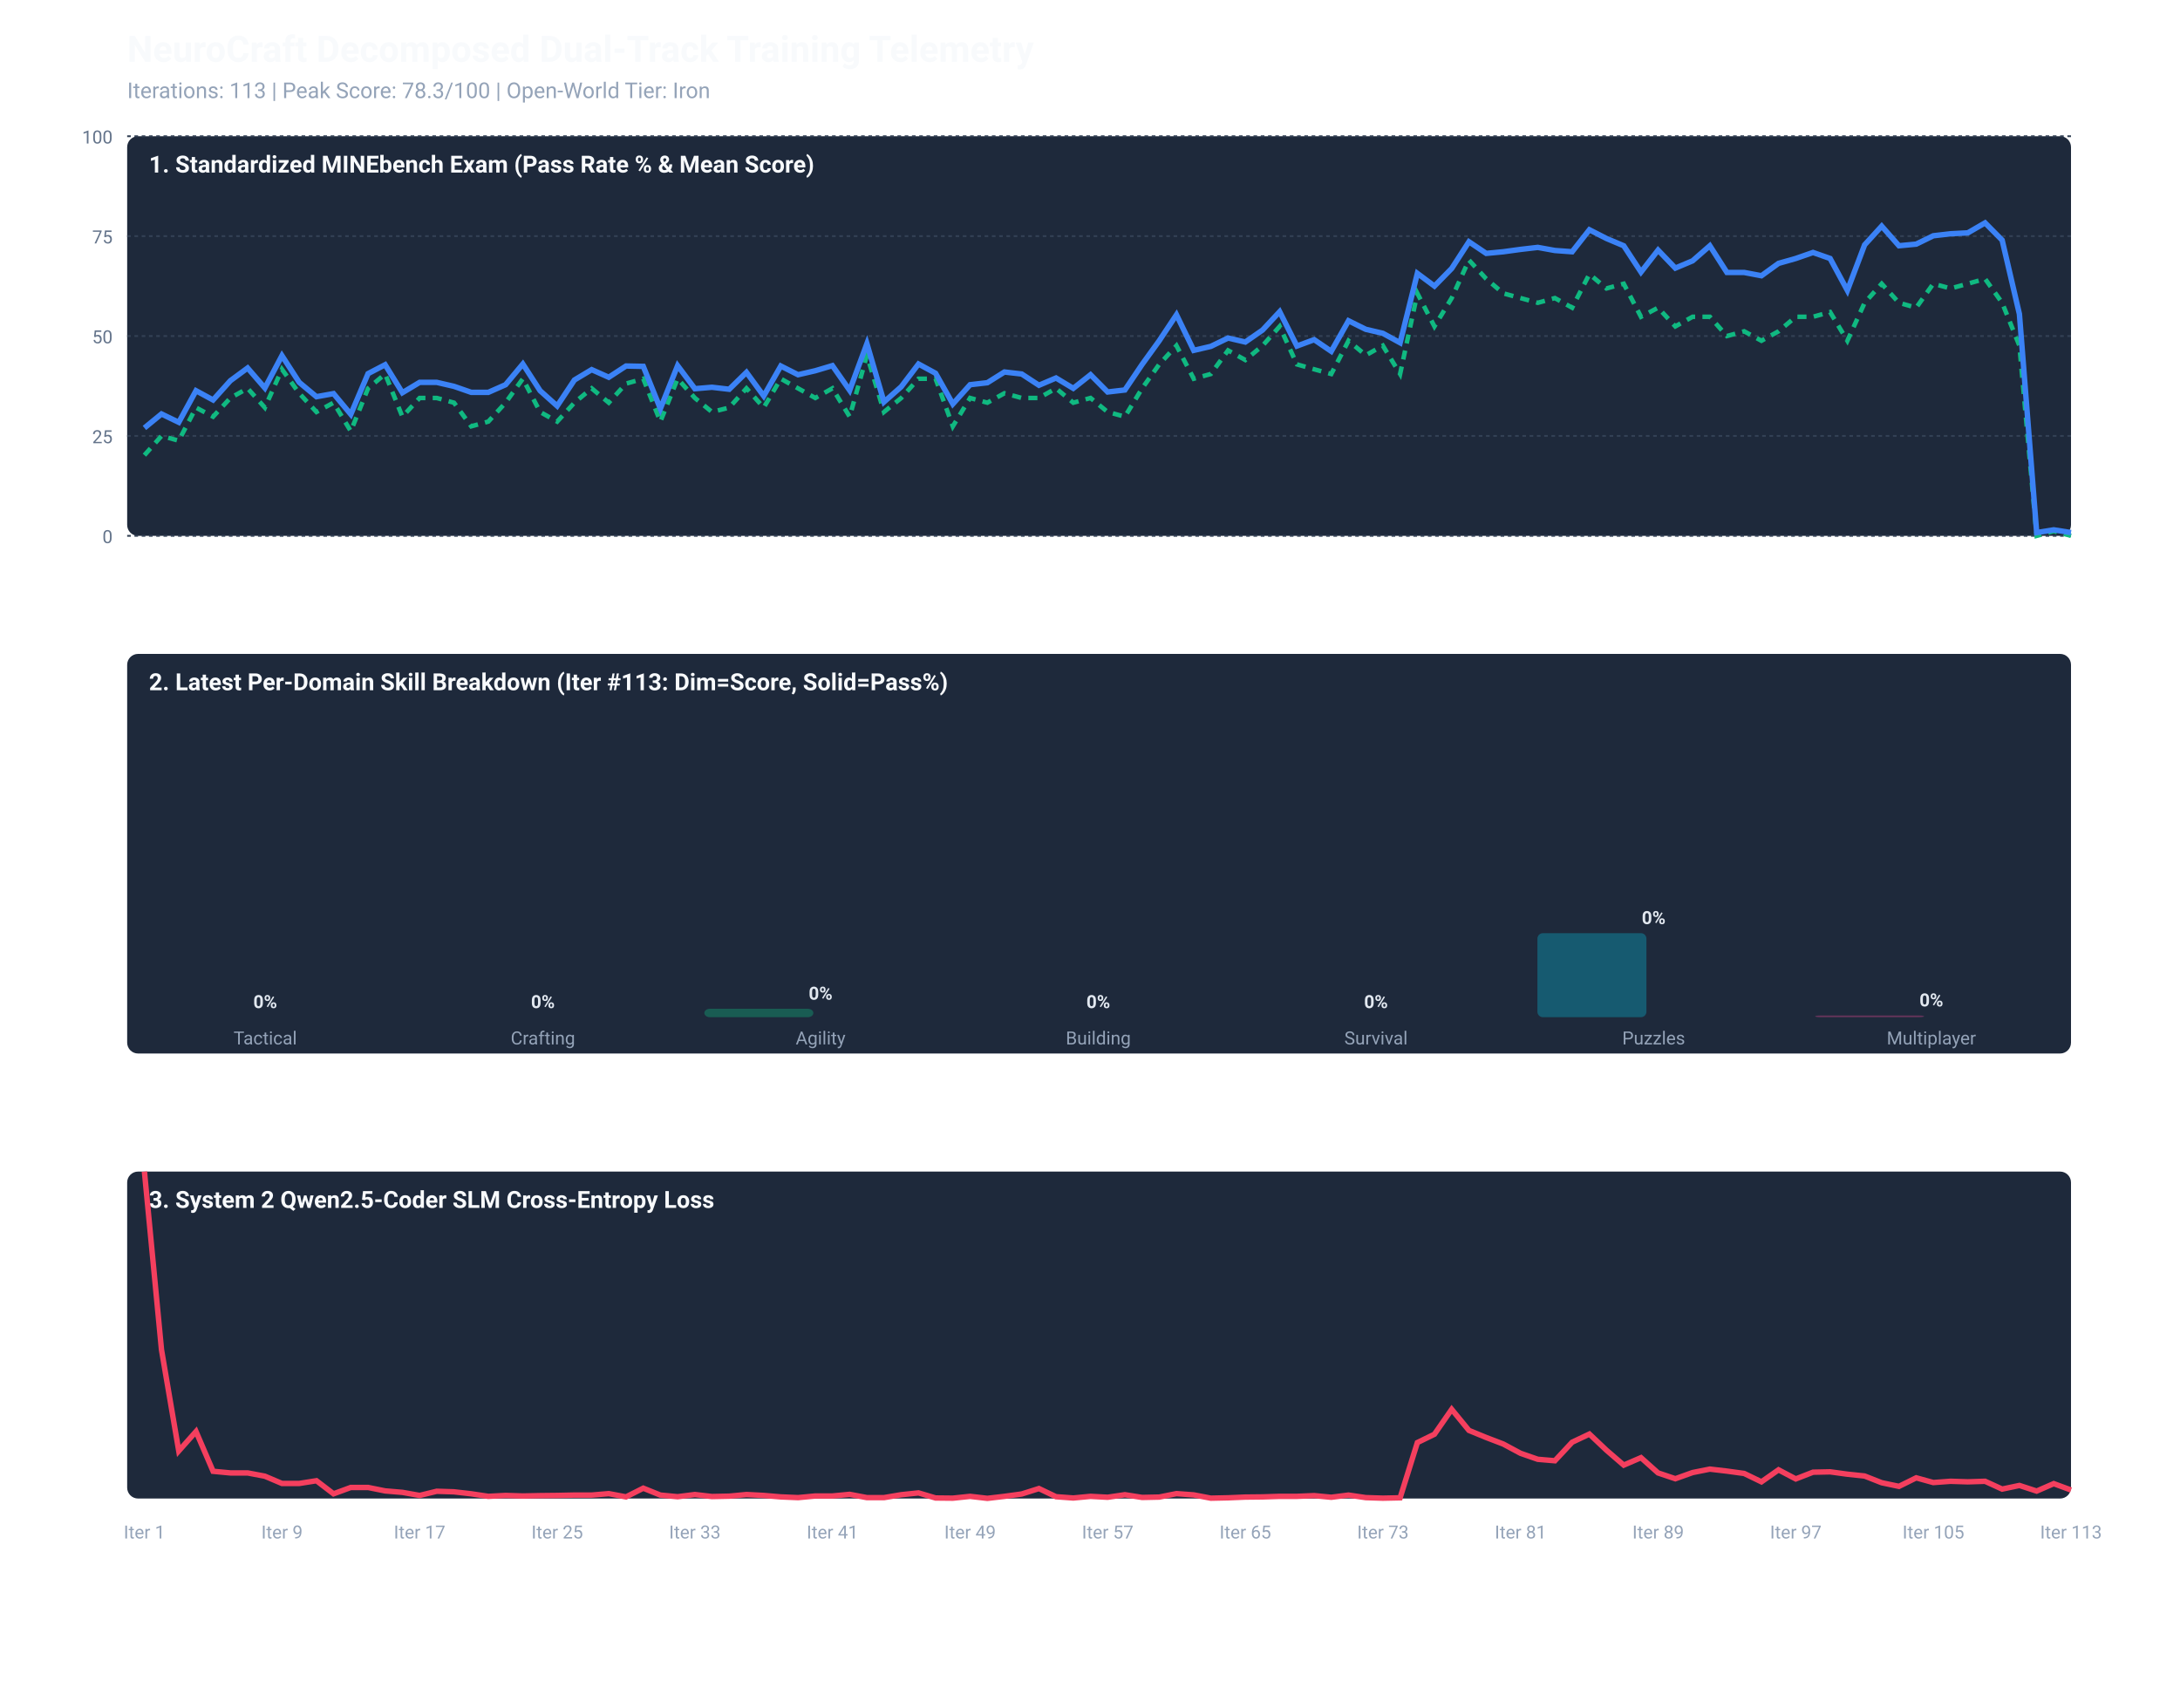
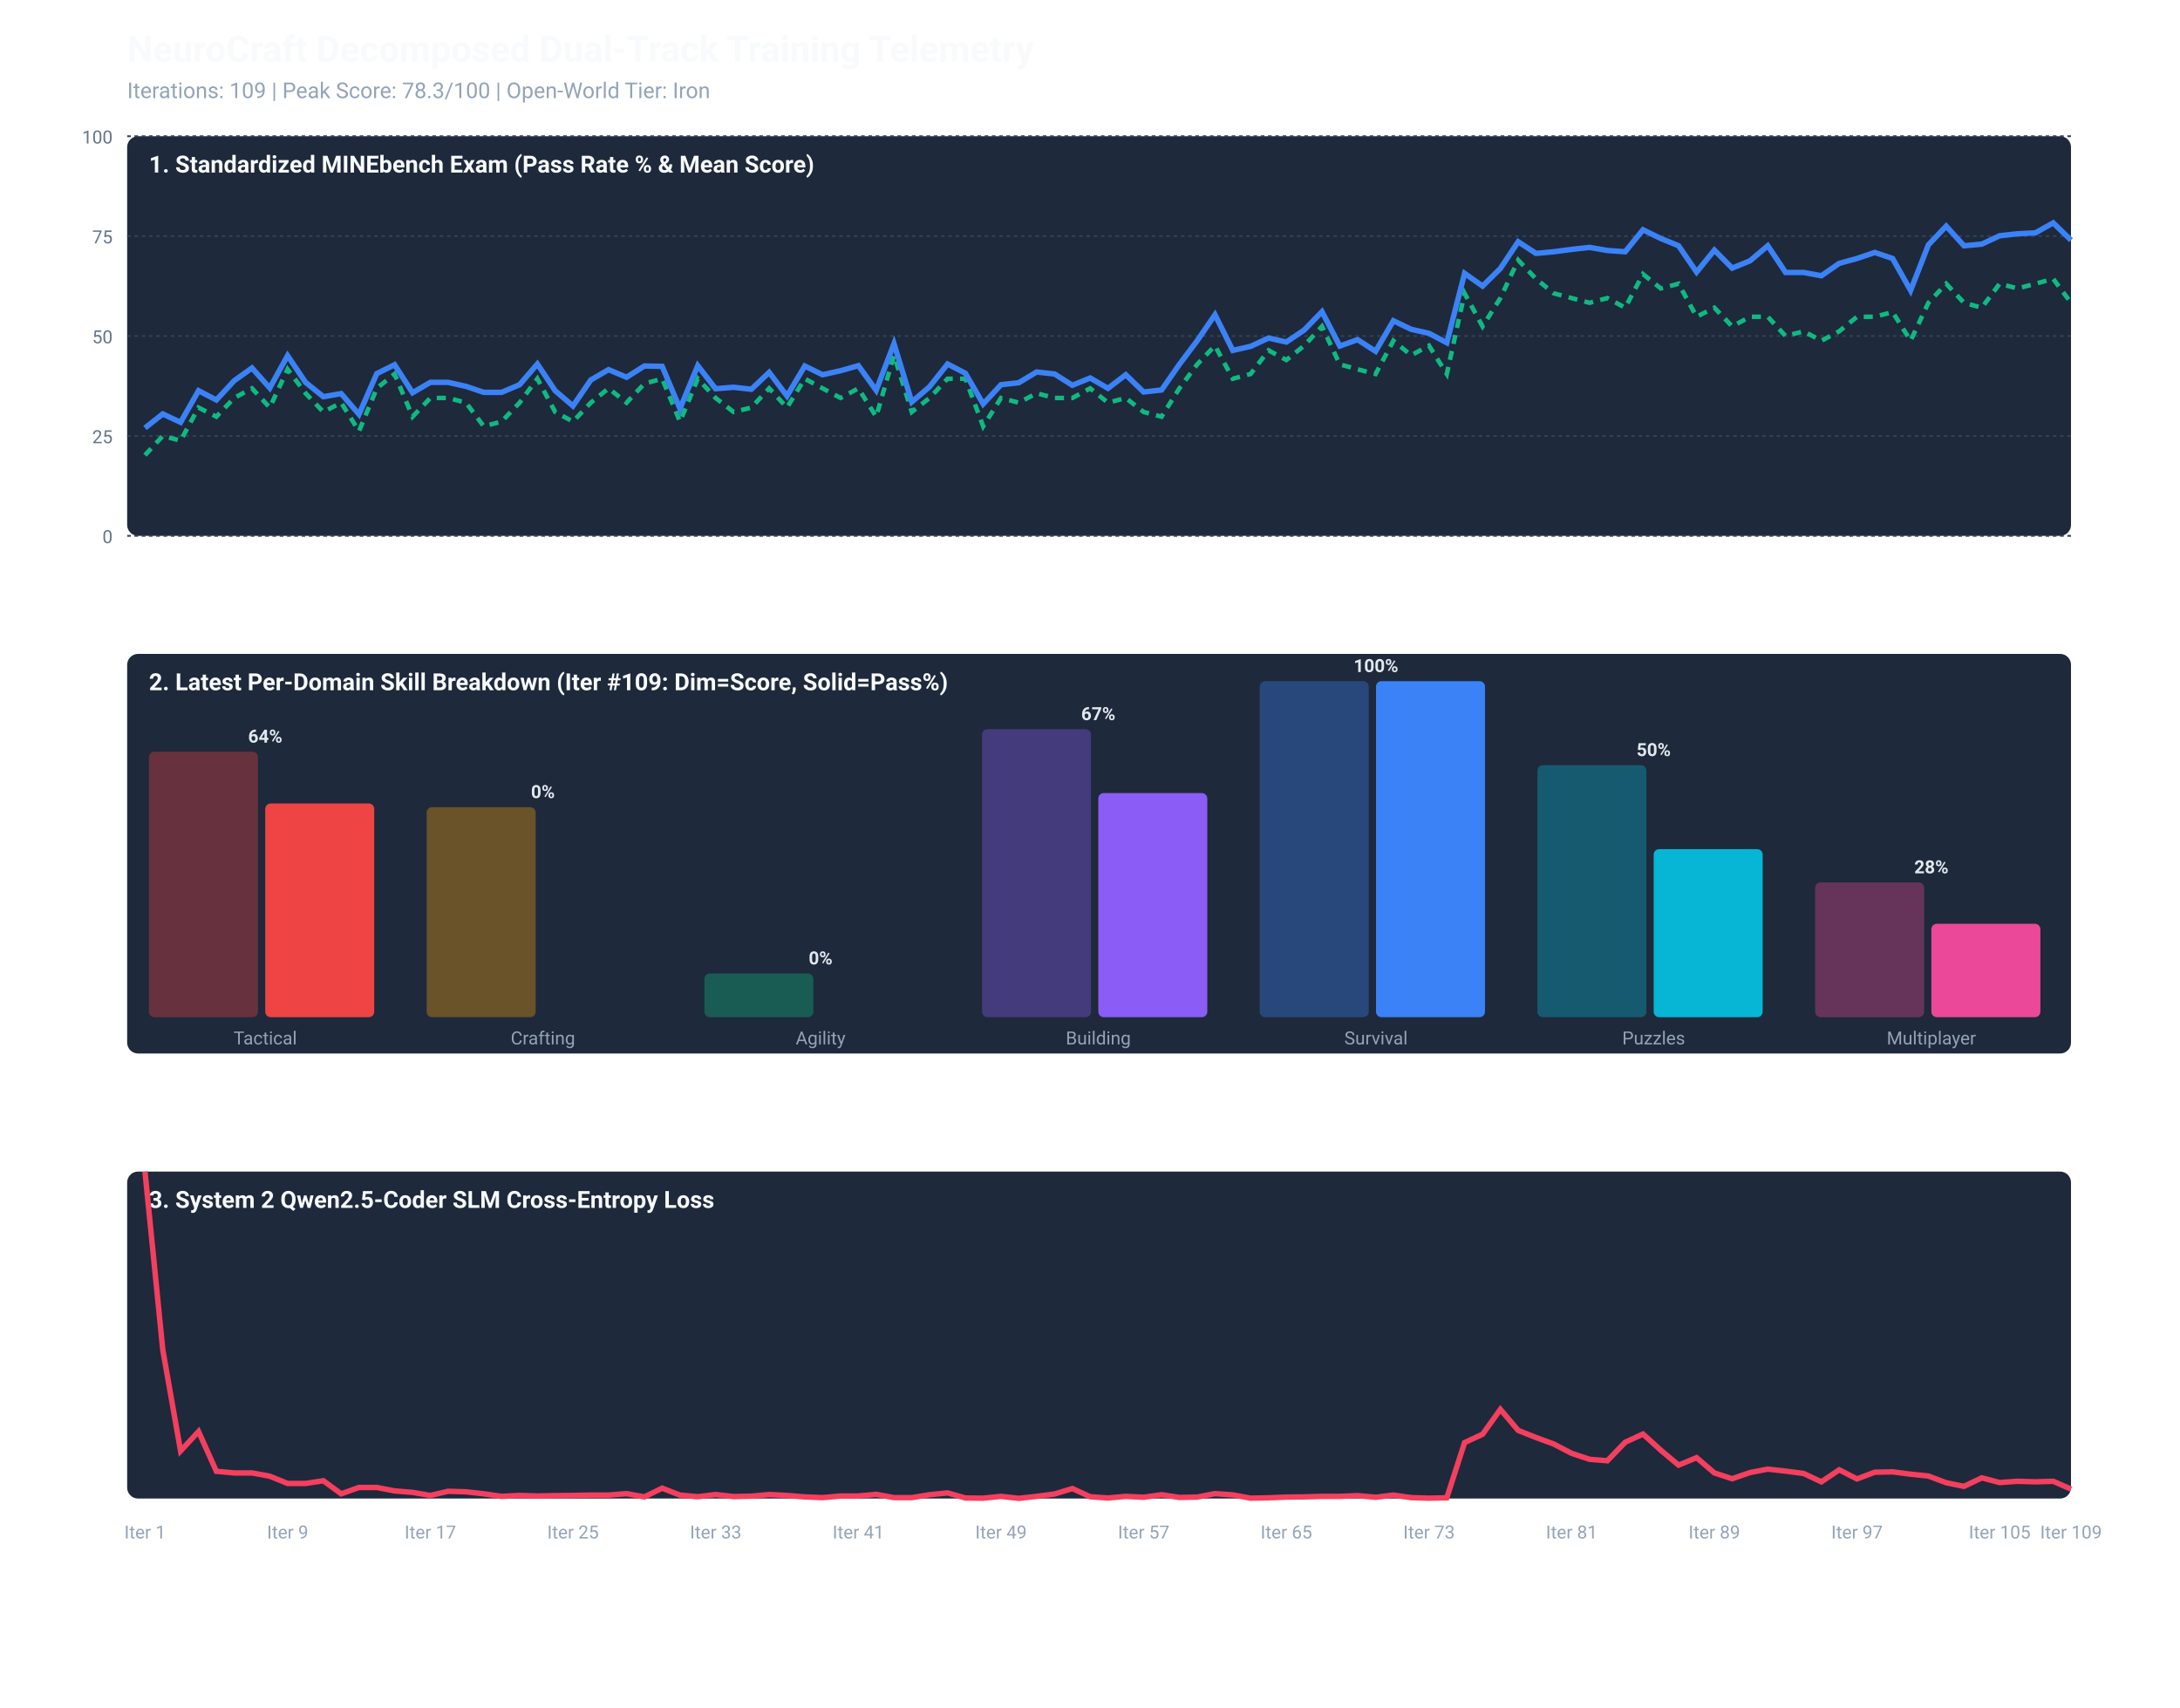
<svg xmlns="http://www.w3.org/2000/svg" viewBox="0 0 1200 940" width="1200" height="940" style="background-color: #0b1120; font-family: -apple-system, BlinkMacSystemFont, 'Segoe UI', Roboto, sans-serif;">
  <text x="70" y="34" fill="#f8fafc" font-size="20" font-weight="bold">NeuroCraft Decomposed Dual-Track Training Telemetry</text>
-   <text x="70" y="54" fill="#94a3b8" font-size="12">Iterations: 113 | Peak Score: 78.3/100 | Open-World Tier: Iron</text>
+   <text x="70" y="54" fill="#94a3b8" font-size="12">Iterations: 109 | Peak Score: 78.3/100 | Open-World Tier: Iron</text>
  <rect x="70" y="75" width="1070" height="220" fill="#1e293b" rx="6" />
  <text x="82" y="95" fill="#f8fafc" font-size="13" font-weight="bold">1. Standardized MINEbench Exam (Pass Rate % &amp; Mean Score)</text>
  <line x1="70" y1="295" x2="1140" y2="295" stroke="#334155" stroke-width="1" stroke-dasharray="2,2" />
  <text x="62" y="299" fill="#64748b" font-size="10" text-anchor="end">0</text>
  <line x1="70" y1="240" x2="1140" y2="240" stroke="#334155" stroke-width="1" stroke-dasharray="2,2" />
  <text x="62" y="244" fill="#64748b" font-size="10" text-anchor="end">25</text>
  <line x1="70" y1="185" x2="1140" y2="185" stroke="#334155" stroke-width="1" stroke-dasharray="2,2" />
  <text x="62" y="189" fill="#64748b" font-size="10" text-anchor="end">50</text>
  <line x1="70" y1="130" x2="1140" y2="130" stroke="#334155" stroke-width="1" stroke-dasharray="2,2" />
  <text x="62" y="134" fill="#64748b" font-size="10" text-anchor="end">75</text>
  <line x1="70" y1="75" x2="1140" y2="75" stroke="#334155" stroke-width="1" stroke-dasharray="2,2" />
  <text x="62" y="79" fill="#64748b" font-size="10" text-anchor="end">100</text>
-   <path d="M 79.5 250.6 L 88.9 240.0 L 98.4 242.6 L 107.9 224.4 L 117.3 229.4 L 126.8 219.1 L 136.3 213.8 L 145.8 224.4 L 155.2 203.3 L 164.7 216.5 L 174.2 226.8 L 183.6 221.7 L 193.1 237.4 L 202.6 213.8 L 212.0 205.9 L 221.5 229.4 L 231.0 219.1 L 240.4 219.1 L 249.9 221.7 L 259.4 234.7 L 268.8 232.1 L 278.3 221.7 L 287.8 208.5 L 297.3 226.8 L 306.7 232.1 L 316.2 221.7 L 325.7 213.8 L 335.1 221.7 L 344.6 211.2 L 354.1 208.5 L 363.5 232.1 L 373.0 208.5 L 382.5 219.1 L 391.9 226.8 L 401.4 224.4 L 410.9 213.8 L 420.4 224.4 L 429.8 208.5 L 439.3 213.8 L 448.8 219.1 L 458.2 213.8 L 467.7 229.4 L 477.2 195.6 L 486.6 226.8 L 496.1 219.1 L 505.6 208.5 L 515.0 208.5 L 524.5 234.7 L 534.0 219.1 L 543.5 221.7 L 552.9 216.5 L 562.4 219.1 L 571.9 219.1 L 581.3 213.8 L 590.8 221.7 L 600.3 219.1 L 609.7 226.8 L 619.2 229.4 L 628.7 213.8 L 638.1 200.6 L 647.6 190.3 L 657.1 208.5 L 666.5 205.9 L 676.0 192.9 L 685.5 198.2 L 695.0 190.3 L 704.4 179.7 L 713.9 200.6 L 723.4 203.3 L 732.8 205.9 L 742.3 187.6 L 751.8 195.6 L 761.2 190.3 L 770.7 205.9 L 780.2 161.5 L 789.6 179.7 L 799.1 164.1 L 808.6 143.2 L 818.1 153.5 L 827.5 161.5 L 837.0 164.1 L 846.5 166.7 L 855.9 164.1 L 865.4 169.4 L 874.9 150.9 L 884.3 158.8 L 893.8 156.2 L 903.3 174.4 L 912.7 169.4 L 922.2 179.7 L 931.7 174.4 L 941.2 174.4 L 950.6 185.0 L 960.1 182.4 L 969.6 187.6 L 979.0 182.4 L 988.5 174.4 L 998.0 174.4 L 1007.4 171.8 L 1016.9 187.6 L 1026.4 166.7 L 1035.8 156.2 L 1045.3 166.7 L 1054.8 169.4 L 1064.2 156.2 L 1073.7 158.8 L 1083.2 156.2 L 1092.7 153.5 L 1102.1 166.7 L 1111.6 190.3 L 1121.1 295.0 L 1130.5 292.4 L 1140.0 295.0" fill="none" stroke="#10b981" stroke-width="2.5" stroke-dasharray="5,4" />
-   <path d="M 79.5 235.6 L 88.9 227.9 L 98.4 232.5 L 107.9 215.1 L 117.3 220.2 L 126.8 209.6 L 136.3 202.6 L 145.8 213.6 L 155.2 195.8 L 164.7 210.5 L 174.2 218.4 L 183.6 216.7 L 193.1 228.1 L 202.6 205.7 L 212.0 200.8 L 221.5 216.2 L 231.0 210.5 L 240.4 210.5 L 249.9 212.7 L 259.4 216.0 L 268.8 216.0 L 278.3 211.8 L 287.8 200.4 L 297.3 215.1 L 306.7 223.5 L 316.2 209.2 L 325.7 203.5 L 335.1 207.7 L 344.6 201.5 L 354.1 201.7 L 363.5 225.0 L 373.0 201.3 L 382.5 214.0 L 391.9 213.2 L 401.4 214.3 L 410.9 205.0 L 420.4 218.0 L 429.8 201.5 L 439.3 206.3 L 448.8 204.1 L 458.2 201.3 L 467.7 214.9 L 477.2 189.2 L 486.6 221.3 L 496.1 212.9 L 505.6 200.4 L 515.0 205.5 L 524.5 222.4 L 534.0 211.8 L 543.5 210.7 L 552.9 204.8 L 562.4 205.9 L 571.9 212.1 L 581.3 208.1 L 590.8 213.8 L 600.3 206.3 L 609.7 215.8 L 619.2 214.7 L 628.7 200.6 L 638.1 187.6 L 647.6 173.3 L 657.1 192.9 L 666.5 190.7 L 676.0 186.1 L 685.5 188.3 L 695.0 181.7 L 704.4 171.6 L 713.9 190.5 L 723.4 187.0 L 732.8 193.4 L 742.3 176.6 L 751.8 181.3 L 761.2 183.5 L 770.7 188.7 L 780.2 150.5 L 789.6 157.5 L 799.1 147.8 L 808.6 133.1 L 818.1 139.5 L 827.5 138.6 L 837.0 137.3 L 846.5 136.2 L 855.9 137.9 L 865.4 138.6 L 874.9 126.5 L 884.3 131.3 L 893.8 135.3 L 903.3 149.8 L 912.7 137.7 L 922.2 147.6 L 931.7 143.6 L 941.2 135.3 L 950.6 150.0 L 960.1 150.0 L 969.6 151.8 L 979.0 145.0 L 988.5 142.3 L 998.0 139.0 L 1007.4 142.3 L 1016.9 159.9 L 1026.4 134.8 L 1035.8 124.5 L 1045.3 135.3 L 1054.8 134.4 L 1064.2 129.8 L 1073.7 128.7 L 1083.2 128.2 L 1092.7 122.7 L 1102.1 132.2 L 1111.6 172.9 L 1121.1 293.2 L 1130.5 291.7 L 1140.0 293.2" fill="none" stroke="#3b82f6" stroke-width="3" />
+   <path d="M 79.8 250.6 L 89.6 240.0 L 99.4 242.6 L 109.3 224.4 L 119.1 229.4 L 128.9 219.1 L 138.7 213.8 L 148.5 224.4 L 158.3 203.3 L 168.2 216.5 L 178.0 226.8 L 187.8 221.7 L 197.6 237.4 L 207.4 213.8 L 217.2 205.9 L 227.1 229.4 L 236.9 219.1 L 246.7 219.1 L 256.5 221.7 L 266.3 234.7 L 276.1 232.1 L 286.0 221.7 L 295.8 208.5 L 305.6 226.8 L 315.4 232.1 L 325.2 221.7 L 335.0 213.8 L 344.9 221.7 L 354.7 211.2 L 364.5 208.5 L 374.3 232.1 L 384.1 208.5 L 393.9 219.1 L 403.8 226.8 L 413.6 224.4 L 423.4 213.8 L 433.2 224.4 L 443.0 208.5 L 452.8 213.8 L 462.7 219.1 L 472.5 213.8 L 482.3 229.4 L 492.1 195.6 L 501.9 226.8 L 511.7 219.1 L 521.6 208.5 L 531.4 208.5 L 541.2 234.7 L 551.0 219.1 L 560.8 221.7 L 570.6 216.5 L 580.5 219.1 L 590.3 219.1 L 600.1 213.8 L 609.9 221.7 L 619.7 219.1 L 629.5 226.8 L 639.4 229.4 L 649.2 213.8 L 659.0 200.6 L 668.8 190.3 L 678.6 208.5 L 688.4 205.9 L 698.3 192.9 L 708.1 198.2 L 717.9 190.3 L 727.7 179.7 L 737.5 200.6 L 747.3 203.3 L 757.2 205.9 L 767.0 187.6 L 776.8 195.6 L 786.6 190.3 L 796.4 205.9 L 806.2 161.5 L 816.1 179.7 L 825.9 164.1 L 835.7 143.2 L 845.5 153.5 L 855.3 161.5 L 865.1 164.1 L 875.0 166.7 L 884.8 164.1 L 894.6 169.4 L 904.4 150.9 L 914.2 158.8 L 924.0 156.2 L 933.9 174.4 L 943.7 169.4 L 953.5 179.7 L 963.3 174.4 L 973.1 174.4 L 982.9 185.0 L 992.8 182.4 L 1002.6 187.6 L 1012.4 182.4 L 1022.2 174.4 L 1032.0 174.4 L 1041.8 171.8 L 1051.7 187.6 L 1061.5 166.7 L 1071.3 156.2 L 1081.1 166.7 L 1090.9 169.4 L 1100.7 156.2 L 1110.6 158.8 L 1120.4 156.2 L 1130.2 153.5 L 1140.0 166.7" fill="none" stroke="#10b981" stroke-width="2.5" stroke-dasharray="5,4" />
+   <path d="M 79.8 235.6 L 89.6 227.9 L 99.4 232.5 L 109.3 215.1 L 119.1 220.2 L 128.9 209.6 L 138.7 202.6 L 148.5 213.6 L 158.3 195.8 L 168.2 210.5 L 178.0 218.4 L 187.8 216.7 L 197.6 228.1 L 207.4 205.7 L 217.2 200.8 L 227.1 216.2 L 236.9 210.5 L 246.7 210.5 L 256.5 212.7 L 266.3 216.0 L 276.1 216.0 L 286.0 211.8 L 295.8 200.4 L 305.6 215.1 L 315.4 223.5 L 325.2 209.2 L 335.0 203.5 L 344.9 207.7 L 354.7 201.5 L 364.5 201.7 L 374.3 225.0 L 384.1 201.3 L 393.9 214.0 L 403.8 213.2 L 413.6 214.3 L 423.4 205.0 L 433.2 218.0 L 443.0 201.5 L 452.8 206.3 L 462.7 204.1 L 472.5 201.3 L 482.3 214.9 L 492.1 189.2 L 501.9 221.3 L 511.7 212.9 L 521.6 200.4 L 531.4 205.5 L 541.2 222.4 L 551.0 211.8 L 560.8 210.7 L 570.6 204.8 L 580.5 205.9 L 590.3 212.1 L 600.1 208.1 L 609.9 213.8 L 619.7 206.3 L 629.5 215.8 L 639.4 214.7 L 649.2 200.6 L 659.0 187.6 L 668.8 173.3 L 678.6 192.9 L 688.4 190.7 L 698.3 186.1 L 708.1 188.3 L 717.9 181.7 L 727.7 171.6 L 737.5 190.5 L 747.3 187.0 L 757.2 193.4 L 767.0 176.6 L 776.8 181.3 L 786.6 183.5 L 796.4 188.7 L 806.2 150.5 L 816.1 157.5 L 825.9 147.8 L 835.7 133.1 L 845.5 139.5 L 855.3 138.6 L 865.1 137.3 L 875.0 136.2 L 884.8 137.9 L 894.6 138.6 L 904.4 126.5 L 914.2 131.3 L 924.0 135.3 L 933.9 149.8 L 943.7 137.7 L 953.5 147.6 L 963.3 143.6 L 973.1 135.3 L 982.9 150.0 L 992.8 150.0 L 1002.6 151.8 L 1012.4 145.0 L 1022.2 142.3 L 1032.0 139.0 L 1041.8 142.3 L 1051.7 159.9 L 1061.5 134.8 L 1071.3 124.5 L 1081.1 135.3 L 1090.9 134.4 L 1100.7 129.8 L 1110.6 128.7 L 1120.4 128.2 L 1130.2 122.7 L 1140.0 132.2" fill="none" stroke="#3b82f6" stroke-width="3" />
  <rect x="70" y="360" width="1070" height="220" fill="#1e293b" rx="6" />
-   <text x="82" y="380" fill="#f8fafc" font-size="13" font-weight="bold">2. Latest Per-Domain Skill Breakdown (Iter #113: Dim=Score, Solid=Pass%)</text>
-   <rect x="82" y="560" width="60" height="0" fill="#ef4444" fill-opacity="0.35" rx="3" />
-   <rect x="146" y="560" width="60" height="0" fill="#ef4444" rx="3" />
-   <text x="146" y="555" fill="#e2e8f0" font-size="10" font-weight="bold" text-anchor="middle">0%</text>
+   <text x="82" y="380" fill="#f8fafc" font-size="13" font-weight="bold">2. Latest Per-Domain Skill Breakdown (Iter #109: Dim=Score, Solid=Pass%)</text>
+   <rect x="82" y="413.85" width="60" height="146.15" fill="#ef4444" fill-opacity="0.35" rx="3" />
+   <rect x="146" y="442.34" width="60" height="117.66" fill="#ef4444" rx="3" />
+   <text x="146" y="408.85" fill="#e2e8f0" font-size="10" font-weight="bold" text-anchor="middle">64%</text>
  <text x="146" y="575" fill="#94a3b8" font-size="10" text-anchor="middle">Tactical</text>
-   <rect x="234.857" y="560" width="60" height="0" fill="#f59e0b" fill-opacity="0.35" rx="3" />
+   <rect x="234.857" y="444.375" width="60" height="115.625" fill="#f59e0b" fill-opacity="0.35" rx="3" />
  <rect x="298.857" y="560" width="60" height="0" fill="#f59e0b" rx="3" />
-   <text x="298.857" y="555" fill="#e2e8f0" font-size="10" font-weight="bold" text-anchor="middle">0%</text>
+   <text x="298.857" y="439.375" fill="#e2e8f0" font-size="10" font-weight="bold" text-anchor="middle">0%</text>
  <text x="298.857" y="575" fill="#94a3b8" font-size="10" text-anchor="middle">Crafting</text>
-   <rect x="387.714" y="555.375" width="60" height="4.625" fill="#10b981" fill-opacity="0.35" rx="3" />
+   <rect x="387.714" y="535.95" width="60" height="24.05" fill="#10b981" fill-opacity="0.35" rx="3" />
  <rect x="451.714" y="560" width="60" height="0" fill="#10b981" rx="3" />
-   <text x="451.714" y="550.375" fill="#e2e8f0" font-size="10" font-weight="bold" text-anchor="middle">0%</text>
+   <text x="451.714" y="530.95" fill="#e2e8f0" font-size="10" font-weight="bold" text-anchor="middle">0%</text>
  <text x="451.714" y="575" fill="#94a3b8" font-size="10" text-anchor="middle">Agility</text>
-   <rect x="540.571" y="560" width="60" height="0" fill="#8b5cf6" fill-opacity="0.35" rx="3" />
-   <rect x="604.571" y="560" width="60" height="0" fill="#8b5cf6" rx="3" />
-   <text x="604.571" y="555" fill="#e2e8f0" font-size="10" font-weight="bold" text-anchor="middle">0%</text>
+   <rect x="540.571" y="401.455" width="60" height="158.545" fill="#8b5cf6" fill-opacity="0.35" rx="3" />
+   <rect x="604.571" y="436.605" width="60" height="123.395" fill="#8b5cf6" rx="3" />
+   <text x="604.571" y="396.455" fill="#e2e8f0" font-size="10" font-weight="bold" text-anchor="middle">67%</text>
  <text x="604.571" y="575" fill="#94a3b8" font-size="10" text-anchor="middle">Building</text>
-   <rect x="693.429" y="560" width="60" height="0" fill="#3b82f6" fill-opacity="0.35" rx="3" />
-   <rect x="757.429" y="560" width="60" height="0" fill="#3b82f6" rx="3" />
-   <text x="757.429" y="555" fill="#e2e8f0" font-size="10" font-weight="bold" text-anchor="middle">0%</text>
+   <rect x="693.429" y="375" width="60" height="185" fill="#3b82f6" fill-opacity="0.35" rx="3" />
+   <rect x="757.429" y="375" width="60" height="185" fill="#3b82f6" rx="3" />
+   <text x="757.429" y="370" fill="#e2e8f0" font-size="10" font-weight="bold" text-anchor="middle">100%</text>
  <text x="757.429" y="575" fill="#94a3b8" font-size="10" text-anchor="middle">Survival</text>
-   <rect x="846.286" y="513.75" width="60" height="46.25" fill="#06b6d4" fill-opacity="0.35" rx="3" />
-   <rect x="910.286" y="560" width="60" height="0" fill="#06b6d4" rx="3" />
-   <text x="910.286" y="508.75" fill="#e2e8f0" font-size="10" font-weight="bold" text-anchor="middle">0%</text>
+   <rect x="846.286" y="421.25" width="60" height="138.75" fill="#06b6d4" fill-opacity="0.35" rx="3" />
+   <rect x="910.286" y="467.5" width="60" height="92.5" fill="#06b6d4" rx="3" />
+   <text x="910.286" y="416.25" fill="#e2e8f0" font-size="10" font-weight="bold" text-anchor="middle">50%</text>
  <text x="910.286" y="575" fill="#94a3b8" font-size="10" text-anchor="middle">Puzzles</text>
-   <rect x="999.143" y="559.075" width="60" height="0.925" fill="#ec4899" fill-opacity="0.35" rx="3" />
-   <rect x="1063.143" y="560" width="60" height="0" fill="#ec4899" rx="3" />
-   <text x="1063.143" y="554.075" fill="#e2e8f0" font-size="10" font-weight="bold" text-anchor="middle">0%</text>
+   <rect x="999.143" y="485.815" width="60" height="74.185" fill="#ec4899" fill-opacity="0.35" rx="3" />
+   <rect x="1063.143" y="508.57" width="60" height="51.43" fill="#ec4899" rx="3" />
+   <text x="1063.143" y="480.815" fill="#e2e8f0" font-size="10" font-weight="bold" text-anchor="middle">28%</text>
  <text x="1063.143" y="575" fill="#94a3b8" font-size="10" text-anchor="middle">Multiplayer</text>
  <rect x="70" y="645" width="1070" height="180" fill="#1e293b" rx="6" />
  <text x="82" y="665" fill="#f8fafc" font-size="13" font-weight="bold">3. System 2 Qwen2.5-Coder SLM Cross-Entropy Loss</text>
-   <path d="M 79.5 645.0 L 88.9 743.1 L 98.4 798.8 L 107.9 788.1 L 117.3 810.0 L 126.8 810.9 L 136.3 810.9 L 145.8 812.7 L 155.2 816.7 L 164.7 816.7 L 174.2 815.2 L 183.6 822.4 L 193.1 818.9 L 202.6 818.9 L 212.0 820.8 L 221.5 821.6 L 231.0 823.3 L 240.4 821.0 L 249.9 821.3 L 259.4 822.4 L 268.8 823.8 L 278.3 823.3 L 287.8 823.6 L 297.3 823.4 L 306.7 823.3 L 316.2 823.1 L 325.7 823.1 L 335.1 822.3 L 344.6 824.1 L 354.1 819.3 L 363.5 823.1 L 373.0 824.0 L 382.5 822.8 L 391.9 823.9 L 401.4 823.7 L 410.9 822.8 L 420.4 823.3 L 429.8 824.1 L 439.3 824.5 L 448.8 823.6 L 458.2 823.6 L 467.7 822.7 L 477.2 824.5 L 486.6 824.5 L 496.1 822.9 L 505.6 821.9 L 515.0 824.7 L 524.5 824.8 L 534.0 823.8 L 543.5 824.9 L 552.9 823.8 L 562.4 822.5 L 571.9 819.5 L 581.3 824.0 L 590.8 824.7 L 600.3 823.8 L 609.7 824.3 L 619.2 822.9 L 628.7 824.4 L 638.1 824.2 L 647.6 822.3 L 657.1 823.0 L 666.5 824.8 L 676.0 824.6 L 685.5 824.2 L 695.0 824.1 L 704.4 823.8 L 713.9 823.8 L 723.4 823.4 L 732.8 824.3 L 742.3 823.1 L 751.8 824.5 L 761.2 824.8 L 770.7 824.6 L 780.2 794.2 L 789.6 789.6 L 799.1 775.9 L 808.6 787.5 L 818.1 791.4 L 827.5 795.0 L 837.0 800.1 L 846.5 803.4 L 855.9 804.2 L 865.4 794.0 L 874.9 789.5 L 884.3 798.4 L 893.8 806.6 L 903.3 802.5 L 912.7 810.9 L 922.2 814.1 L 931.7 810.7 L 941.2 808.8 L 950.6 809.9 L 960.1 811.2 L 969.6 815.8 L 979.0 809.2 L 988.5 814.2 L 998.0 810.5 L 1007.4 810.3 L 1016.9 811.6 L 1026.4 812.6 L 1035.8 816.3 L 1045.3 818.3 L 1054.8 813.6 L 1064.2 816.2 L 1073.7 815.5 L 1083.2 815.8 L 1092.7 815.5 L 1102.1 819.8 L 1111.6 817.8 L 1121.1 820.9 L 1130.5 816.8 L 1140.0 820.3" fill="none" stroke="#f43f5e" stroke-width="3" />
-   <text x="79.469" y="847" fill="#94a3b8" font-size="10" text-anchor="middle">Iter 1</text>
-   <text x="155.221" y="847" fill="#94a3b8" font-size="10" text-anchor="middle">Iter 9</text>
-   <text x="230.973" y="847" fill="#94a3b8" font-size="10" text-anchor="middle">Iter 17</text>
-   <text x="306.726" y="847" fill="#94a3b8" font-size="10" text-anchor="middle">Iter 25</text>
-   <text x="382.478" y="847" fill="#94a3b8" font-size="10" text-anchor="middle">Iter 33</text>
-   <text x="458.23" y="847" fill="#94a3b8" font-size="10" text-anchor="middle">Iter 41</text>
-   <text x="533.982" y="847" fill="#94a3b8" font-size="10" text-anchor="middle">Iter 49</text>
-   <text x="609.735" y="847" fill="#94a3b8" font-size="10" text-anchor="middle">Iter 57</text>
-   <text x="685.487" y="847" fill="#94a3b8" font-size="10" text-anchor="middle">Iter 65</text>
-   <text x="761.239" y="847" fill="#94a3b8" font-size="10" text-anchor="middle">Iter 73</text>
-   <text x="836.991" y="847" fill="#94a3b8" font-size="10" text-anchor="middle">Iter 81</text>
-   <text x="912.743" y="847" fill="#94a3b8" font-size="10" text-anchor="middle">Iter 89</text>
-   <text x="988.496" y="847" fill="#94a3b8" font-size="10" text-anchor="middle">Iter 97</text>
-   <text x="1064.248" y="847" fill="#94a3b8" font-size="10" text-anchor="middle">Iter 105</text>
-   <text x="1140" y="847" fill="#94a3b8" font-size="10" text-anchor="middle">Iter 113</text>
+   <path d="M 79.8 645.0 L 89.6 743.1 L 99.4 798.8 L 109.3 788.1 L 119.1 810.0 L 128.9 810.9 L 138.7 810.9 L 148.5 812.7 L 158.3 816.7 L 168.2 816.7 L 178.0 815.2 L 187.8 822.4 L 197.6 818.9 L 207.4 818.9 L 217.2 820.8 L 227.1 821.6 L 236.9 823.3 L 246.7 821.0 L 256.5 821.3 L 266.3 822.4 L 276.1 823.8 L 286.0 823.3 L 295.8 823.6 L 305.6 823.4 L 315.4 823.3 L 325.2 823.1 L 335.0 823.1 L 344.9 822.3 L 354.7 824.1 L 364.5 819.3 L 374.3 823.1 L 384.1 824.0 L 393.9 822.8 L 403.8 823.9 L 413.6 823.7 L 423.4 822.8 L 433.2 823.3 L 443.0 824.1 L 452.8 824.5 L 462.7 823.6 L 472.5 823.6 L 482.3 822.7 L 492.1 824.5 L 501.9 824.5 L 511.7 822.9 L 521.6 821.9 L 531.4 824.7 L 541.2 824.8 L 551.0 823.8 L 560.8 824.9 L 570.6 823.8 L 580.5 822.5 L 590.3 819.5 L 600.1 824.0 L 609.9 824.7 L 619.7 823.8 L 629.5 824.3 L 639.4 822.9 L 649.2 824.4 L 659.0 824.2 L 668.8 822.3 L 678.6 823.0 L 688.4 824.8 L 698.3 824.6 L 708.1 824.2 L 717.9 824.1 L 727.7 823.8 L 737.5 823.8 L 747.3 823.4 L 757.2 824.3 L 767.0 823.1 L 776.8 824.5 L 786.6 824.8 L 796.4 824.6 L 806.2 794.2 L 816.1 789.6 L 825.9 775.9 L 835.7 787.5 L 845.5 791.4 L 855.3 795.0 L 865.1 800.1 L 875.0 803.4 L 884.8 804.2 L 894.6 794.0 L 904.4 789.5 L 914.2 798.4 L 924.0 806.6 L 933.9 802.5 L 943.7 810.9 L 953.5 814.1 L 963.3 810.7 L 973.1 808.8 L 982.9 809.9 L 992.8 811.2 L 1002.6 815.8 L 1012.4 809.2 L 1022.2 814.2 L 1032.0 810.5 L 1041.8 810.3 L 1051.7 811.6 L 1061.5 812.6 L 1071.3 816.3 L 1081.1 818.3 L 1090.9 813.6 L 1100.7 816.2 L 1110.6 815.5 L 1120.4 815.8 L 1130.2 815.5 L 1140.0 819.8" fill="none" stroke="#f43f5e" stroke-width="3" />
+   <text x="79.817" y="847" fill="#94a3b8" font-size="10" text-anchor="middle">Iter 1</text>
+   <text x="158.349" y="847" fill="#94a3b8" font-size="10" text-anchor="middle">Iter 9</text>
+   <text x="236.881" y="847" fill="#94a3b8" font-size="10" text-anchor="middle">Iter 17</text>
+   <text x="315.413" y="847" fill="#94a3b8" font-size="10" text-anchor="middle">Iter 25</text>
+   <text x="393.945" y="847" fill="#94a3b8" font-size="10" text-anchor="middle">Iter 33</text>
+   <text x="472.477" y="847" fill="#94a3b8" font-size="10" text-anchor="middle">Iter 41</text>
+   <text x="551.009" y="847" fill="#94a3b8" font-size="10" text-anchor="middle">Iter 49</text>
+   <text x="629.541" y="847" fill="#94a3b8" font-size="10" text-anchor="middle">Iter 57</text>
+   <text x="708.073" y="847" fill="#94a3b8" font-size="10" text-anchor="middle">Iter 65</text>
+   <text x="786.606" y="847" fill="#94a3b8" font-size="10" text-anchor="middle">Iter 73</text>
+   <text x="865.138" y="847" fill="#94a3b8" font-size="10" text-anchor="middle">Iter 81</text>
+   <text x="943.67" y="847" fill="#94a3b8" font-size="10" text-anchor="middle">Iter 89</text>
+   <text x="1022.202" y="847" fill="#94a3b8" font-size="10" text-anchor="middle">Iter 97</text>
+   <text x="1100.734" y="847" fill="#94a3b8" font-size="10" text-anchor="middle">Iter 105</text>
+   <text x="1140" y="847" fill="#94a3b8" font-size="10" text-anchor="middle">Iter 109</text>
</svg>
